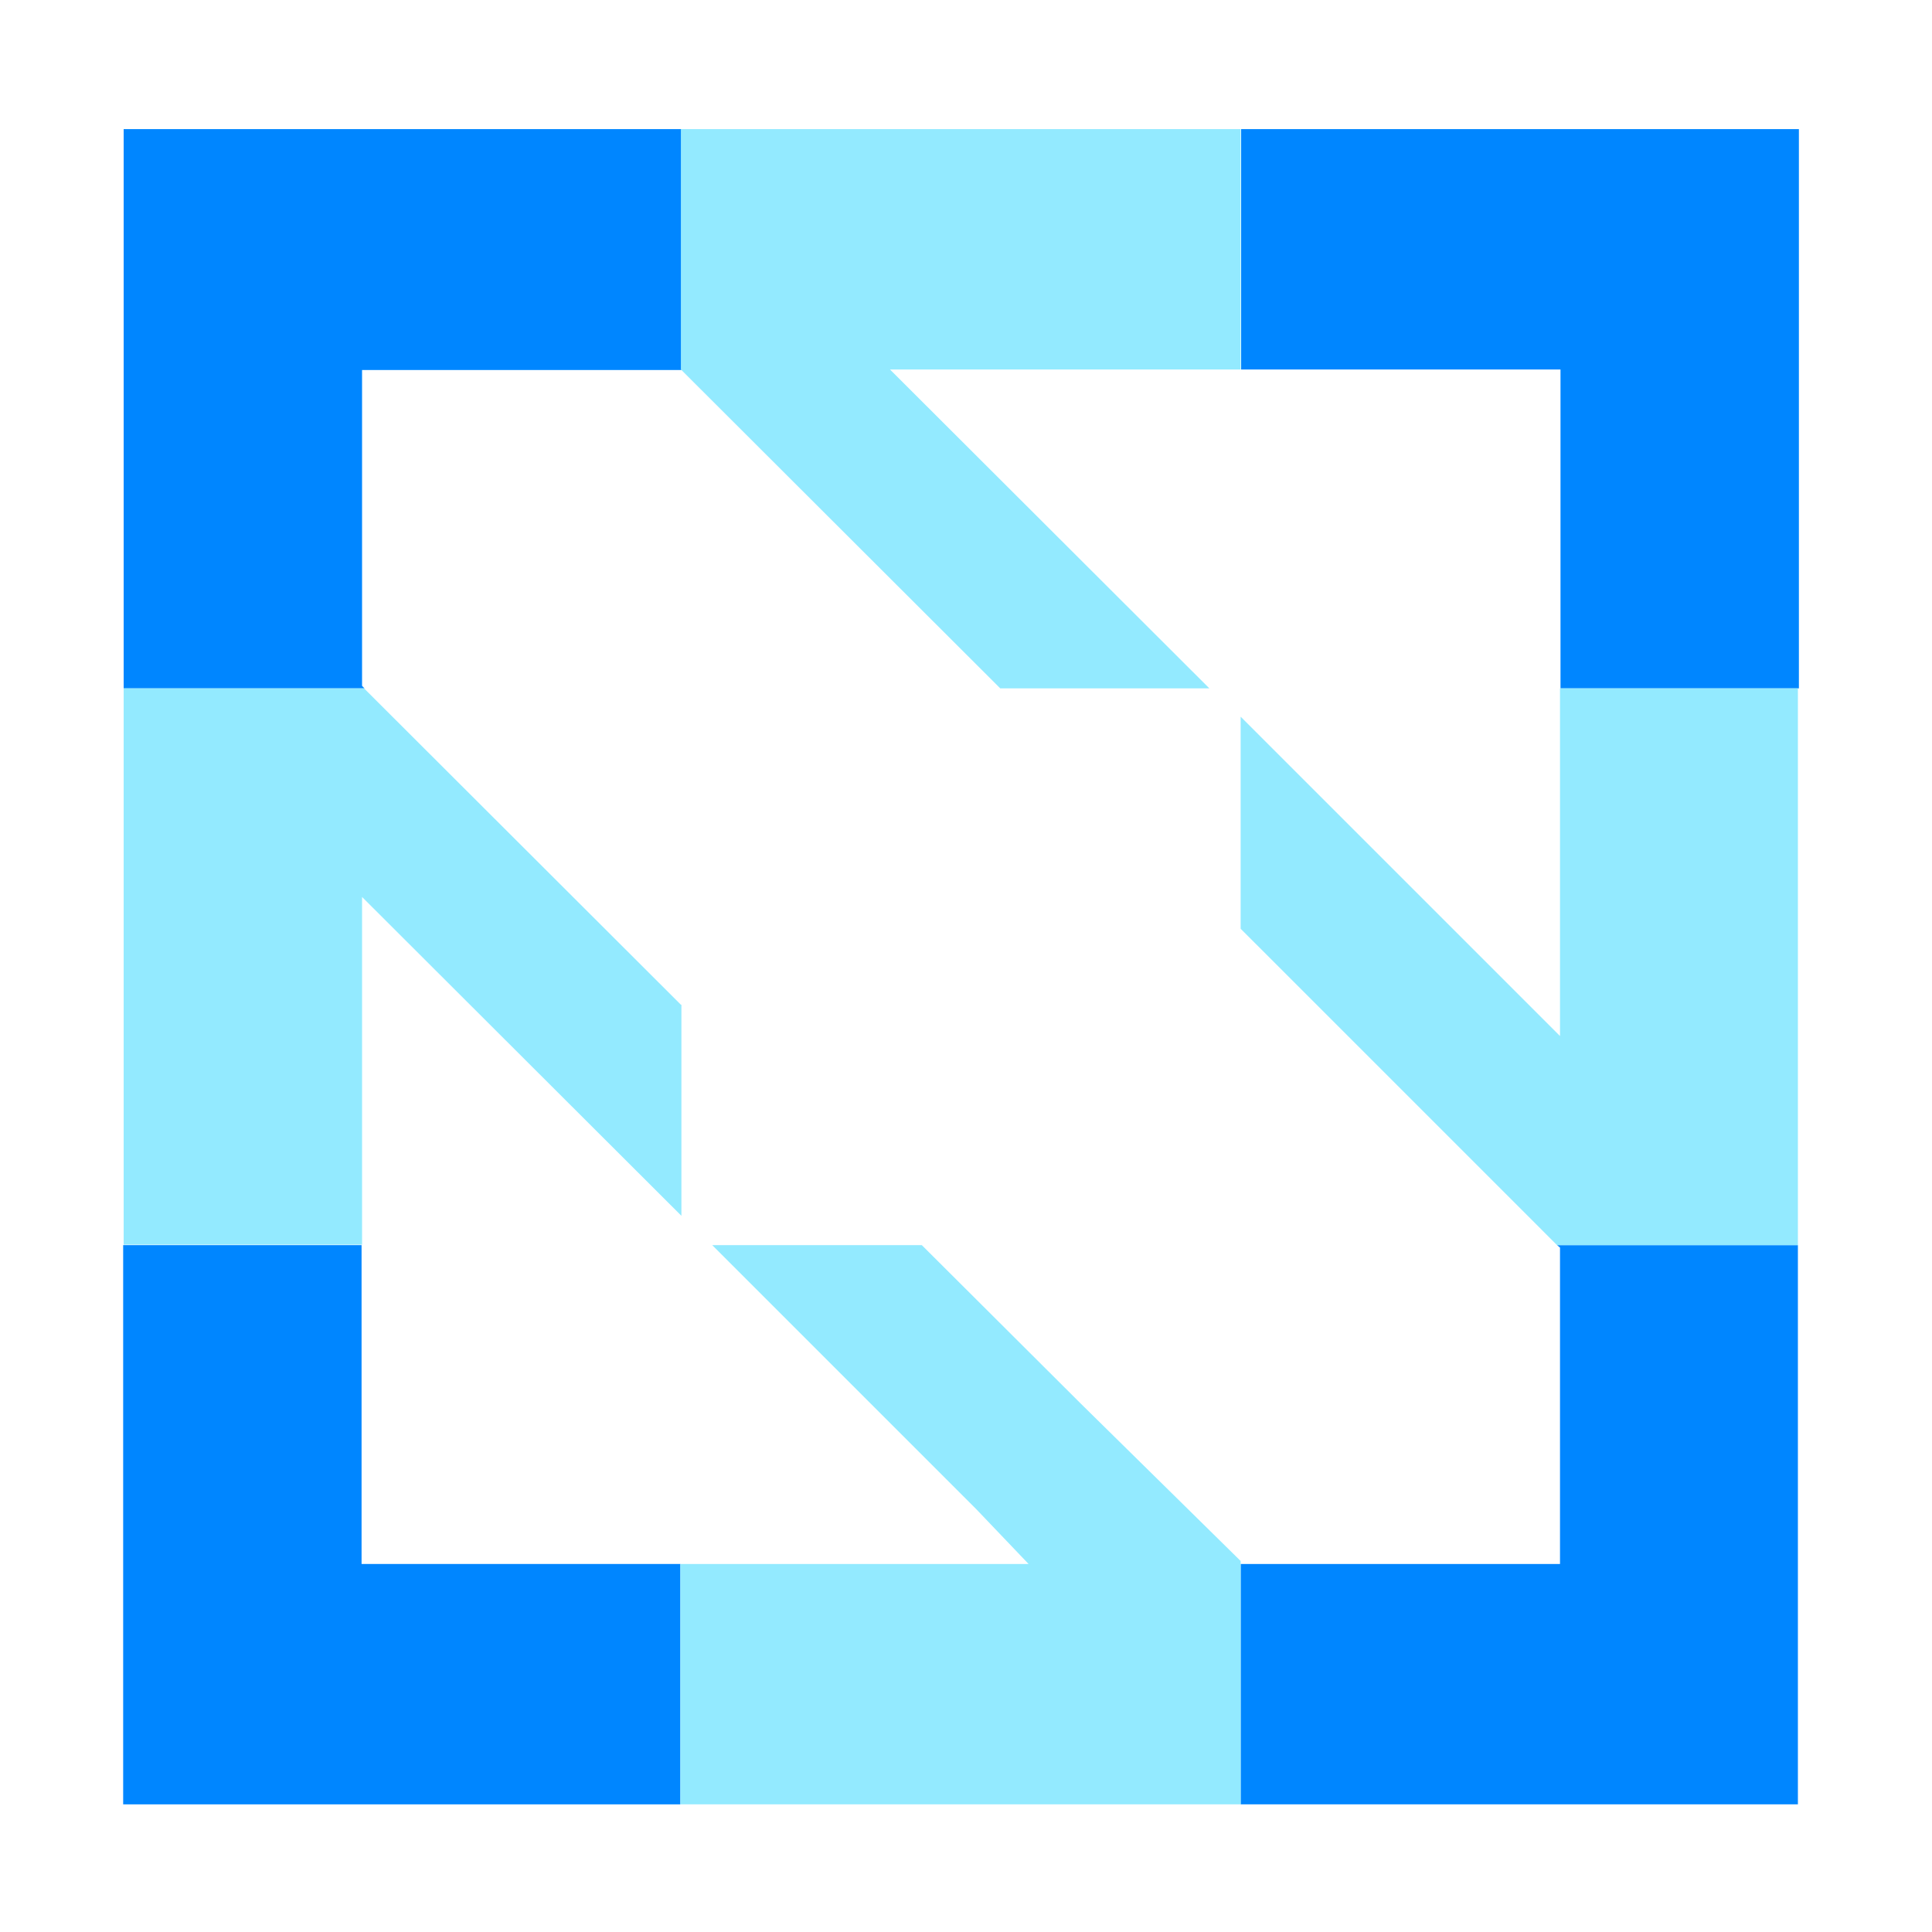
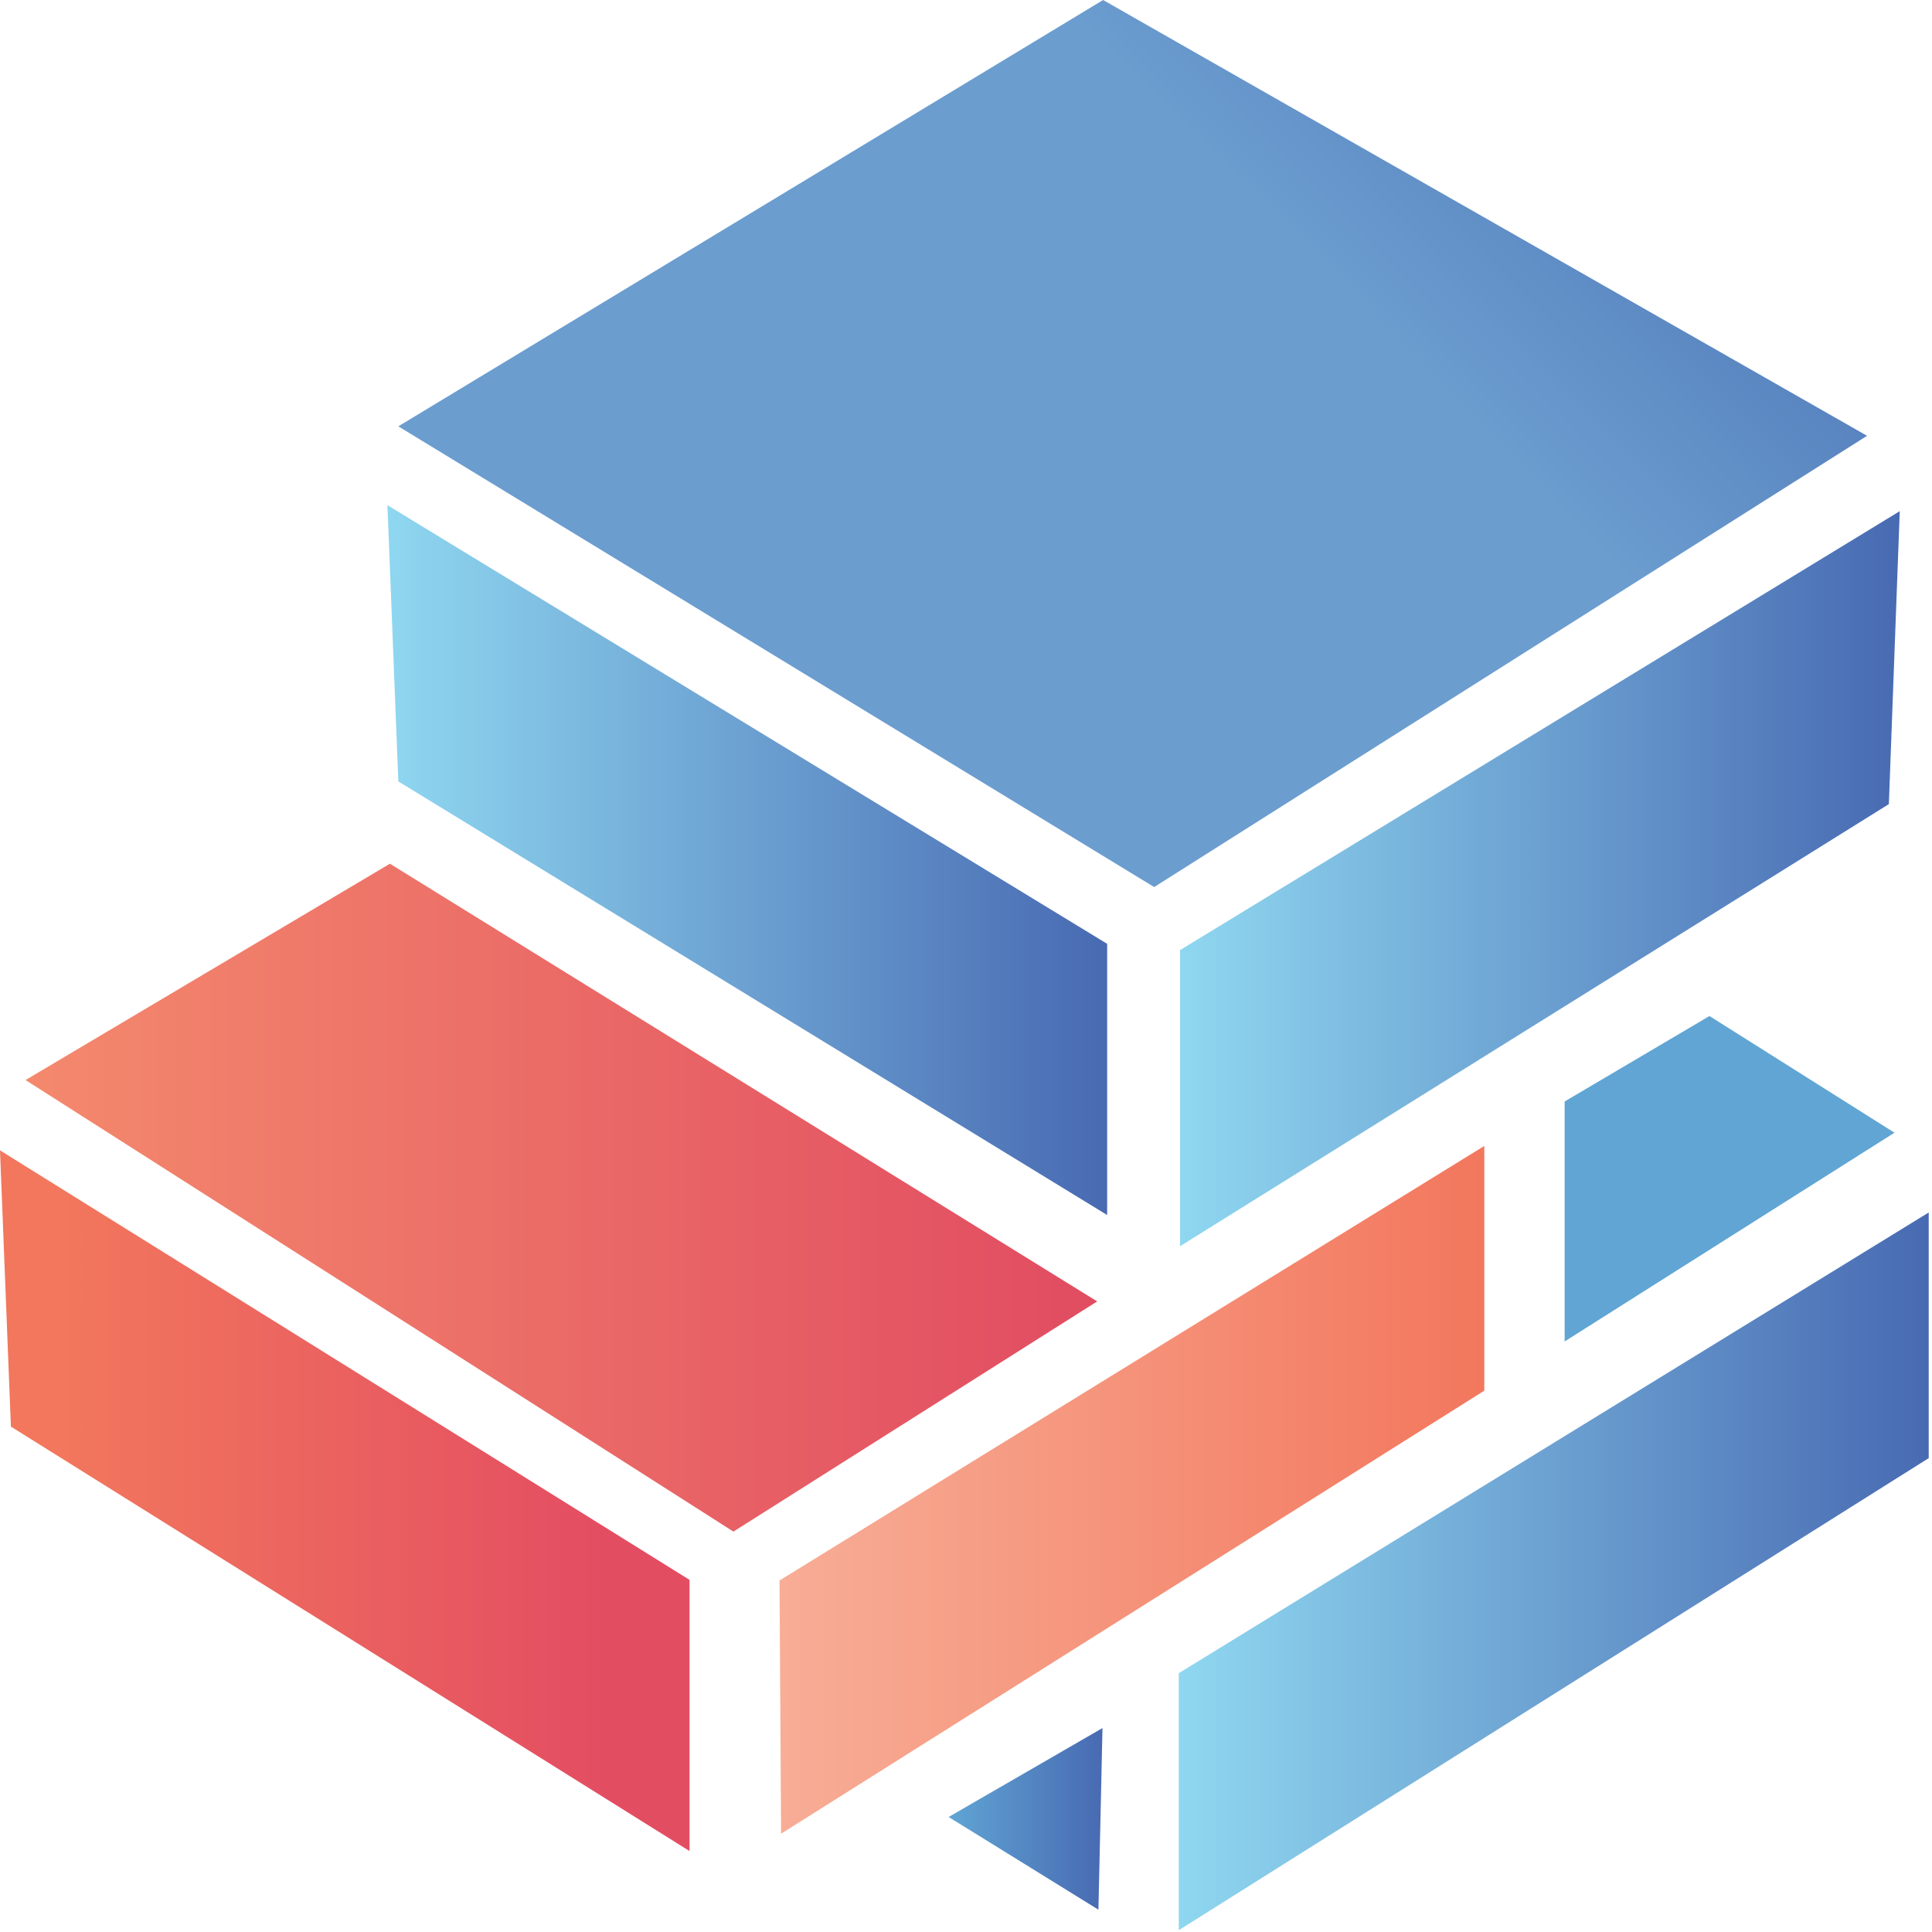
- <svg xmlns="http://www.w3.org/2000/svg" version="1.1" id="a" x="0px" y="0px" viewBox="0 0 389 389" style="enable-background:new 0 0 389 389;" xml:space="preserve">
-   <style type="text/css">
- 	.st0{fill:#0086FF;}
- 	.st1{fill:#93EAFF;}
- </style>
-   <g>
-     <path class="st0" d="M72.8,250.7h-48v112.6h112.2v-48.4H72.8V250.7z" />
-     <path class="st0" d="M314.1,251.2v63.7h-64.3v48.4h112.2V250.7h-48.5L314.1,251.2z" />
-     <path class="st0" d="M24.9,138.6h48.5l-0.5-0.5V74.5h64.3V26H24.9V138.6z" />
-     <path class="st0" d="M249.9,26v48.4h64.3v64.2h48V26C362.1,26,249.9,26,249.9,26z" />
-     <path class="st1" d="M243.5,138.6l-64.3-64.2h70.6V26H137.1v48.4l64.3,64.2H243.5z" />
-     <path class="st1" d="M185.6,250.7h-42.2l53.2,53.2l10.5,11h-70.1v48.4h112.8v-49l-32.1-31.6L185.6,250.7z" />
-     <path class="st1" d="M314.1,138.6v70l-11.1-11.1l-53.2-53.2V187l31.6,31.6l32.1,32.1h48.5V138.6H314.1L314.1,138.6z" />
-     <path class="st1" d="M137.1,202.3l-63.8-63.7H24.9v112h48v-70l64.3,64.2V202.3z" />
-   </g>
+ <svg xmlns="http://www.w3.org/2000/svg" width="377" height="377" viewBox="0 0 377 377" fill="none">
+   <path d="M77.727 83.194L225.22 173.094L364.326 85.04L215.253 0L77.727 83.194Z" fill="url(#paint0_linear_159_472)" />
+   <path d="M376.359 236.597V284.531L230.021 376.647V326.497L376.359 236.597Z" fill="url(#paint1_linear_159_472)" />
+   <path d="M75.6 98.578L77.727 152.481L216.043 237.09V184.171L75.6 98.578Z" fill="url(#paint2_linear_159_472)" />
+   <path d="M0 224.475L2.127 278.378L134.549 361.202V308.283L0 224.475Z" fill="url(#paint3_linear_159_472)" />
+   <path d="M370.707 99.746L368.58 156.911L230.264 243.181V185.401L370.707 99.746Z" fill="url(#paint4_linear_159_472)" />
+   <path d="M76.086 168.541L4.983 210.753L143.117 298.869L214.099 253.95L76.086 168.541Z" fill="url(#paint5_linear_159_472)" />
+   <path d="M369.674 221.03L333.576 198.262L305.317 214.938V261.765L369.674 221.03Z" fill="#60A5D4" />
+   <path d="M214.342 372.648L215.132 337.205L185.11 354.557L214.342 372.648Z" fill="url(#paint6_linear_159_472)" />
+   <path d="M289.638 223.614V271.364L152.415 357.819L152.112 308.407L289.638 223.614Z" fill="url(#paint7_linear_159_472)" />
+   <defs>
+     <linearGradient id="paint0_linear_159_472" x1="188.21" y1="117.345" x2="332.372" y2="-25.032" gradientUnits="userSpaceOnUse">
+       <stop offset="0.47" stop-color="#6B9DCF" />
+       <stop offset="1" stop-color="#466AB0" />
+     </linearGradient>
+     <linearGradient id="paint1_linear_159_472" x1="230.021" y1="306.622" x2="376.359" y2="306.622" gradientUnits="userSpaceOnUse">
+       <stop stop-color="#8FD7F0" />
+       <stop offset="1" stop-color="#486AB2" />
+     </linearGradient>
+     <linearGradient id="paint2_linear_159_472" x1="75.6" y1="167.803" x2="216.044" y2="167.803" gradientUnits="userSpaceOnUse">
+       <stop stop-color="#8FD7F0" />
+       <stop offset="1" stop-color="#486AB2" />
+     </linearGradient>
+     <linearGradient id="paint3_linear_159_472" x1="0" y1="292.839" x2="134.549" y2="292.839" gradientUnits="userSpaceOnUse">
+       <stop offset="0.09" stop-color="#F2775D" />
+       <stop offset="0.88" stop-color="#E34D62" />
+     </linearGradient>
+     <linearGradient id="paint4_linear_159_472" x1="230.264" y1="171.494" x2="370.707" y2="171.494" gradientUnits="userSpaceOnUse">
+       <stop stop-color="#8FD7F0" />
+       <stop offset="1" stop-color="#486AB2" />
+     </linearGradient>
+     <linearGradient id="paint5_linear_159_472" x1="4.983" y1="233.705" x2="214.099" y2="233.705" gradientUnits="userSpaceOnUse">
+       <stop stop-color="#F4896D" />
+       <stop offset="1" stop-color="#E14C61" />
+     </linearGradient>
+     <linearGradient id="paint6_linear_159_472" x1="185.11" y1="354.926" x2="215.132" y2="354.926" gradientUnits="userSpaceOnUse">
+       <stop stop-color="#60A5D4" />
+       <stop offset="1" stop-color="#486AB2" />
+     </linearGradient>
+     <linearGradient id="paint7_linear_159_472" x1="152.112" y1="290.747" x2="289.638" y2="290.747" gradientUnits="userSpaceOnUse">
+       <stop stop-color="#F8AD96" />
+       <stop offset="1" stop-color="#F2775D" />
+     </linearGradient>
+   </defs>
</svg>
